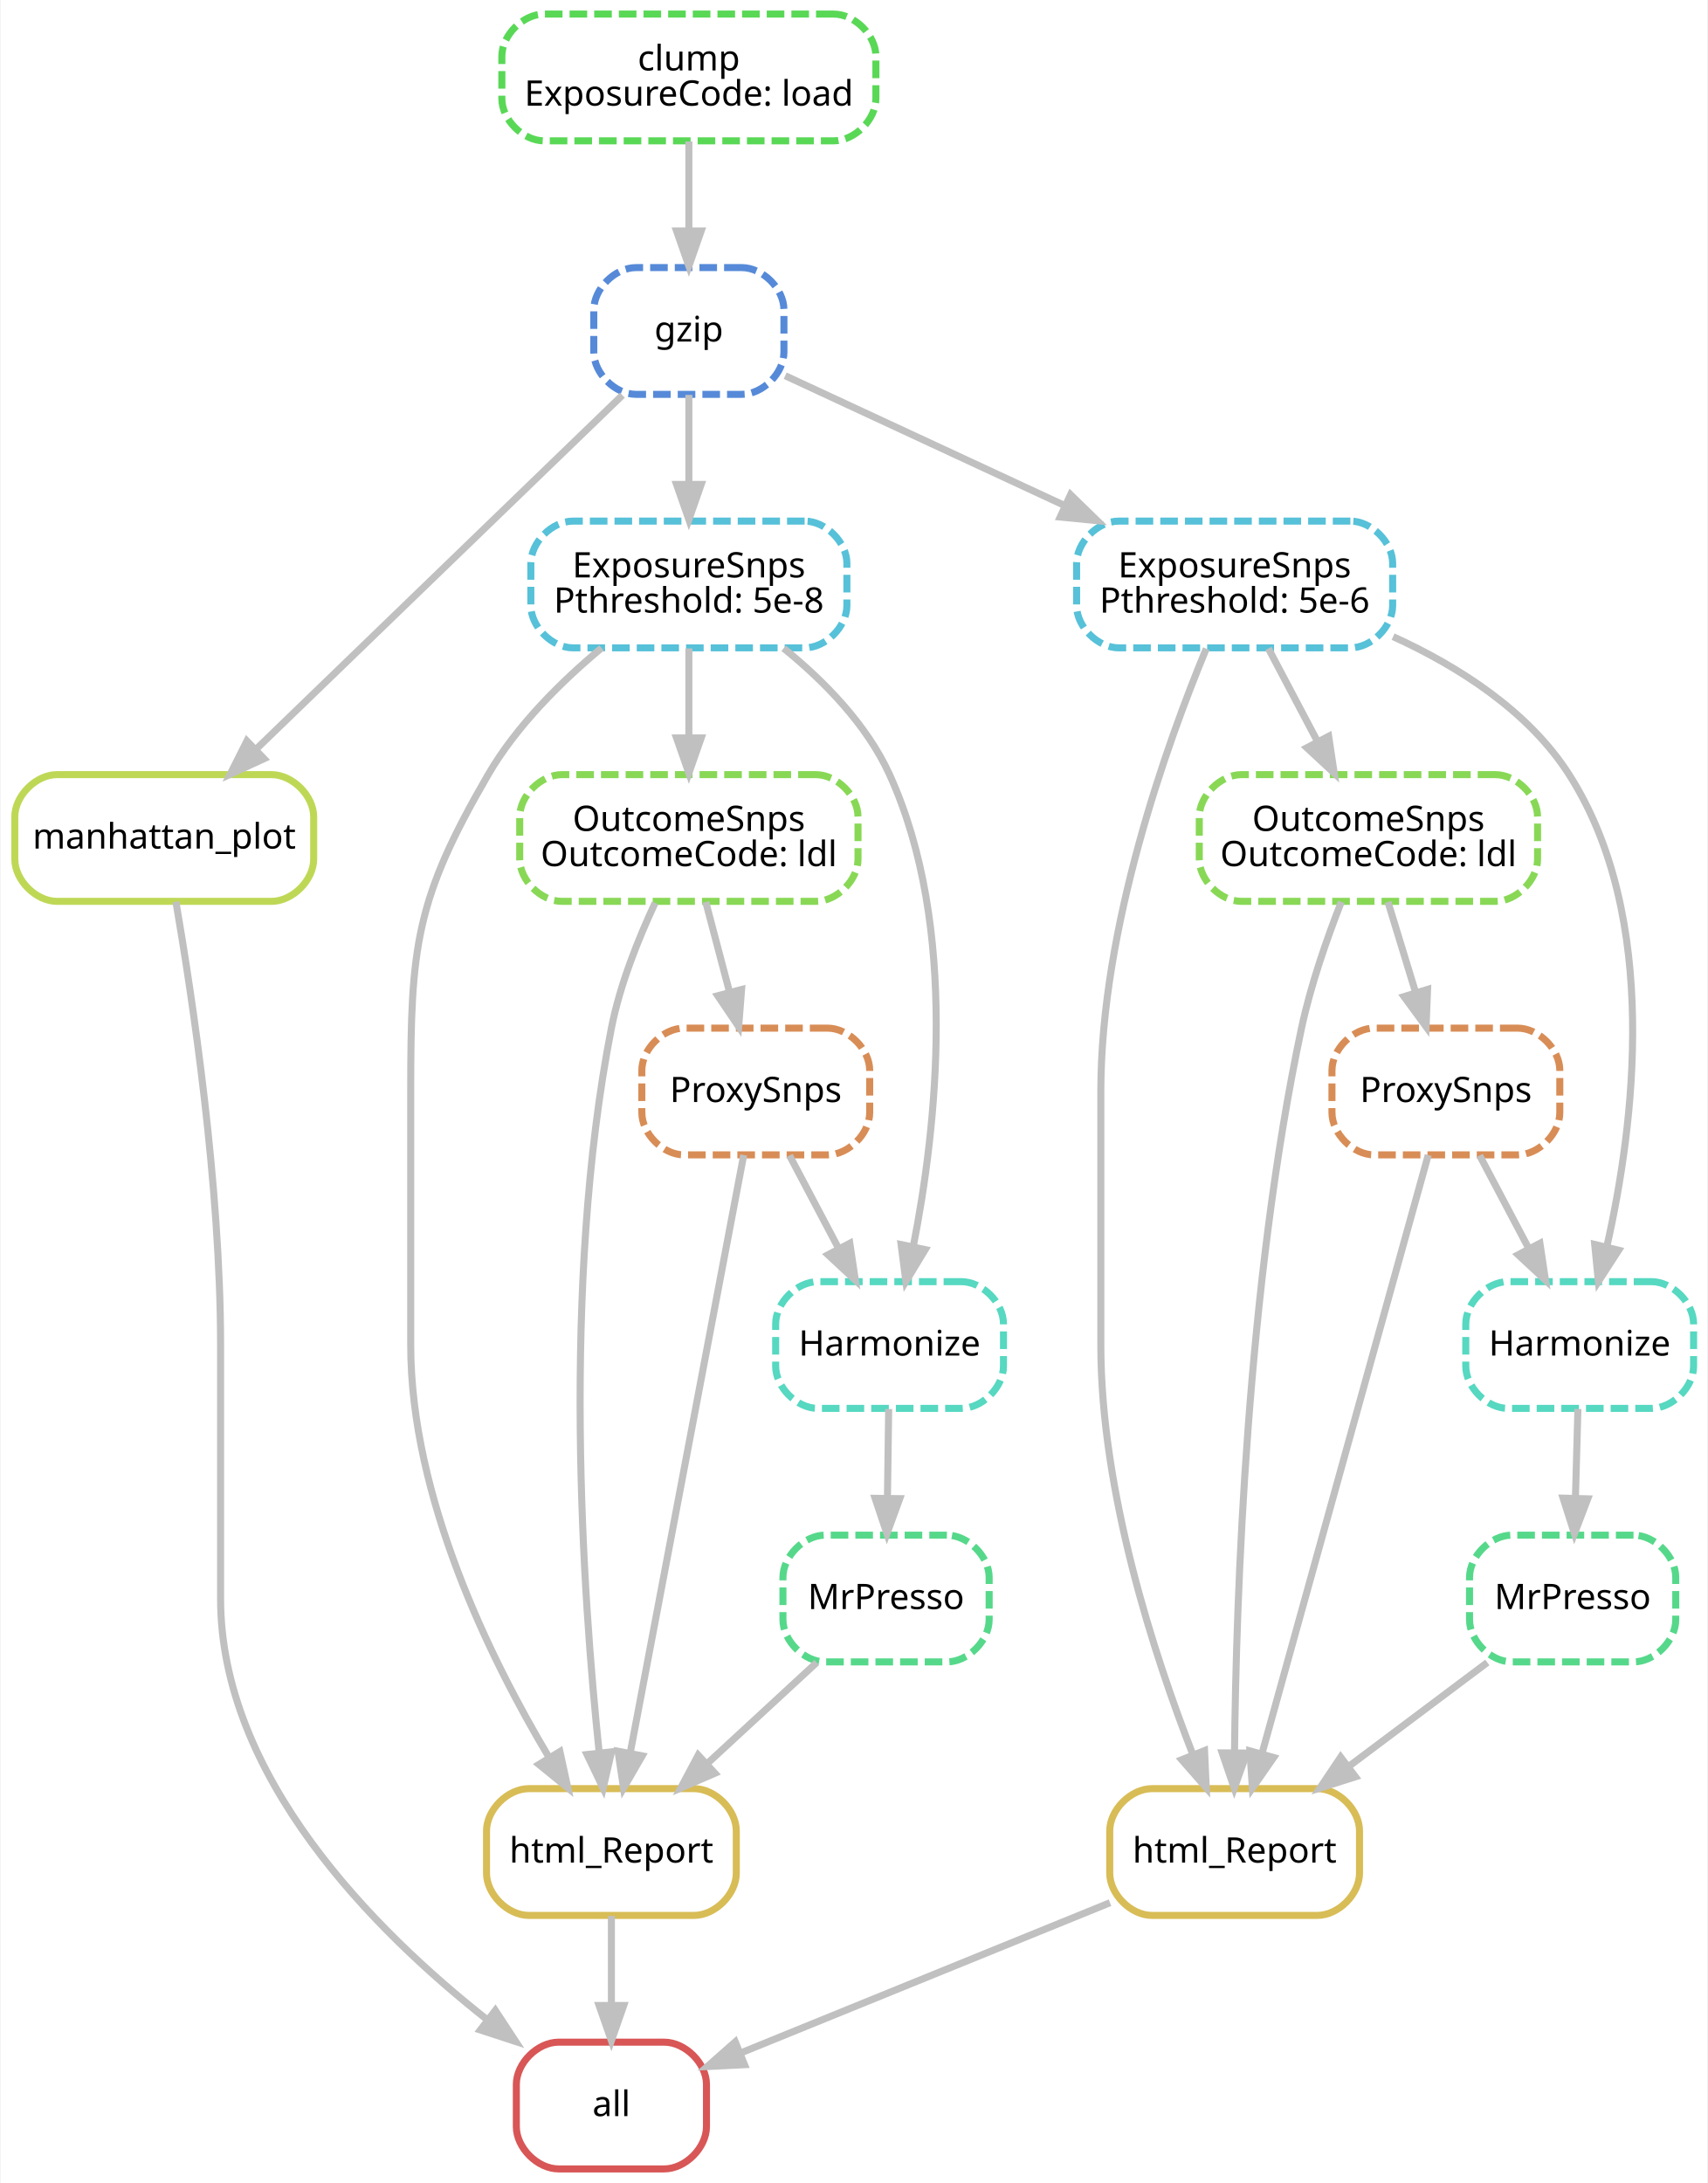
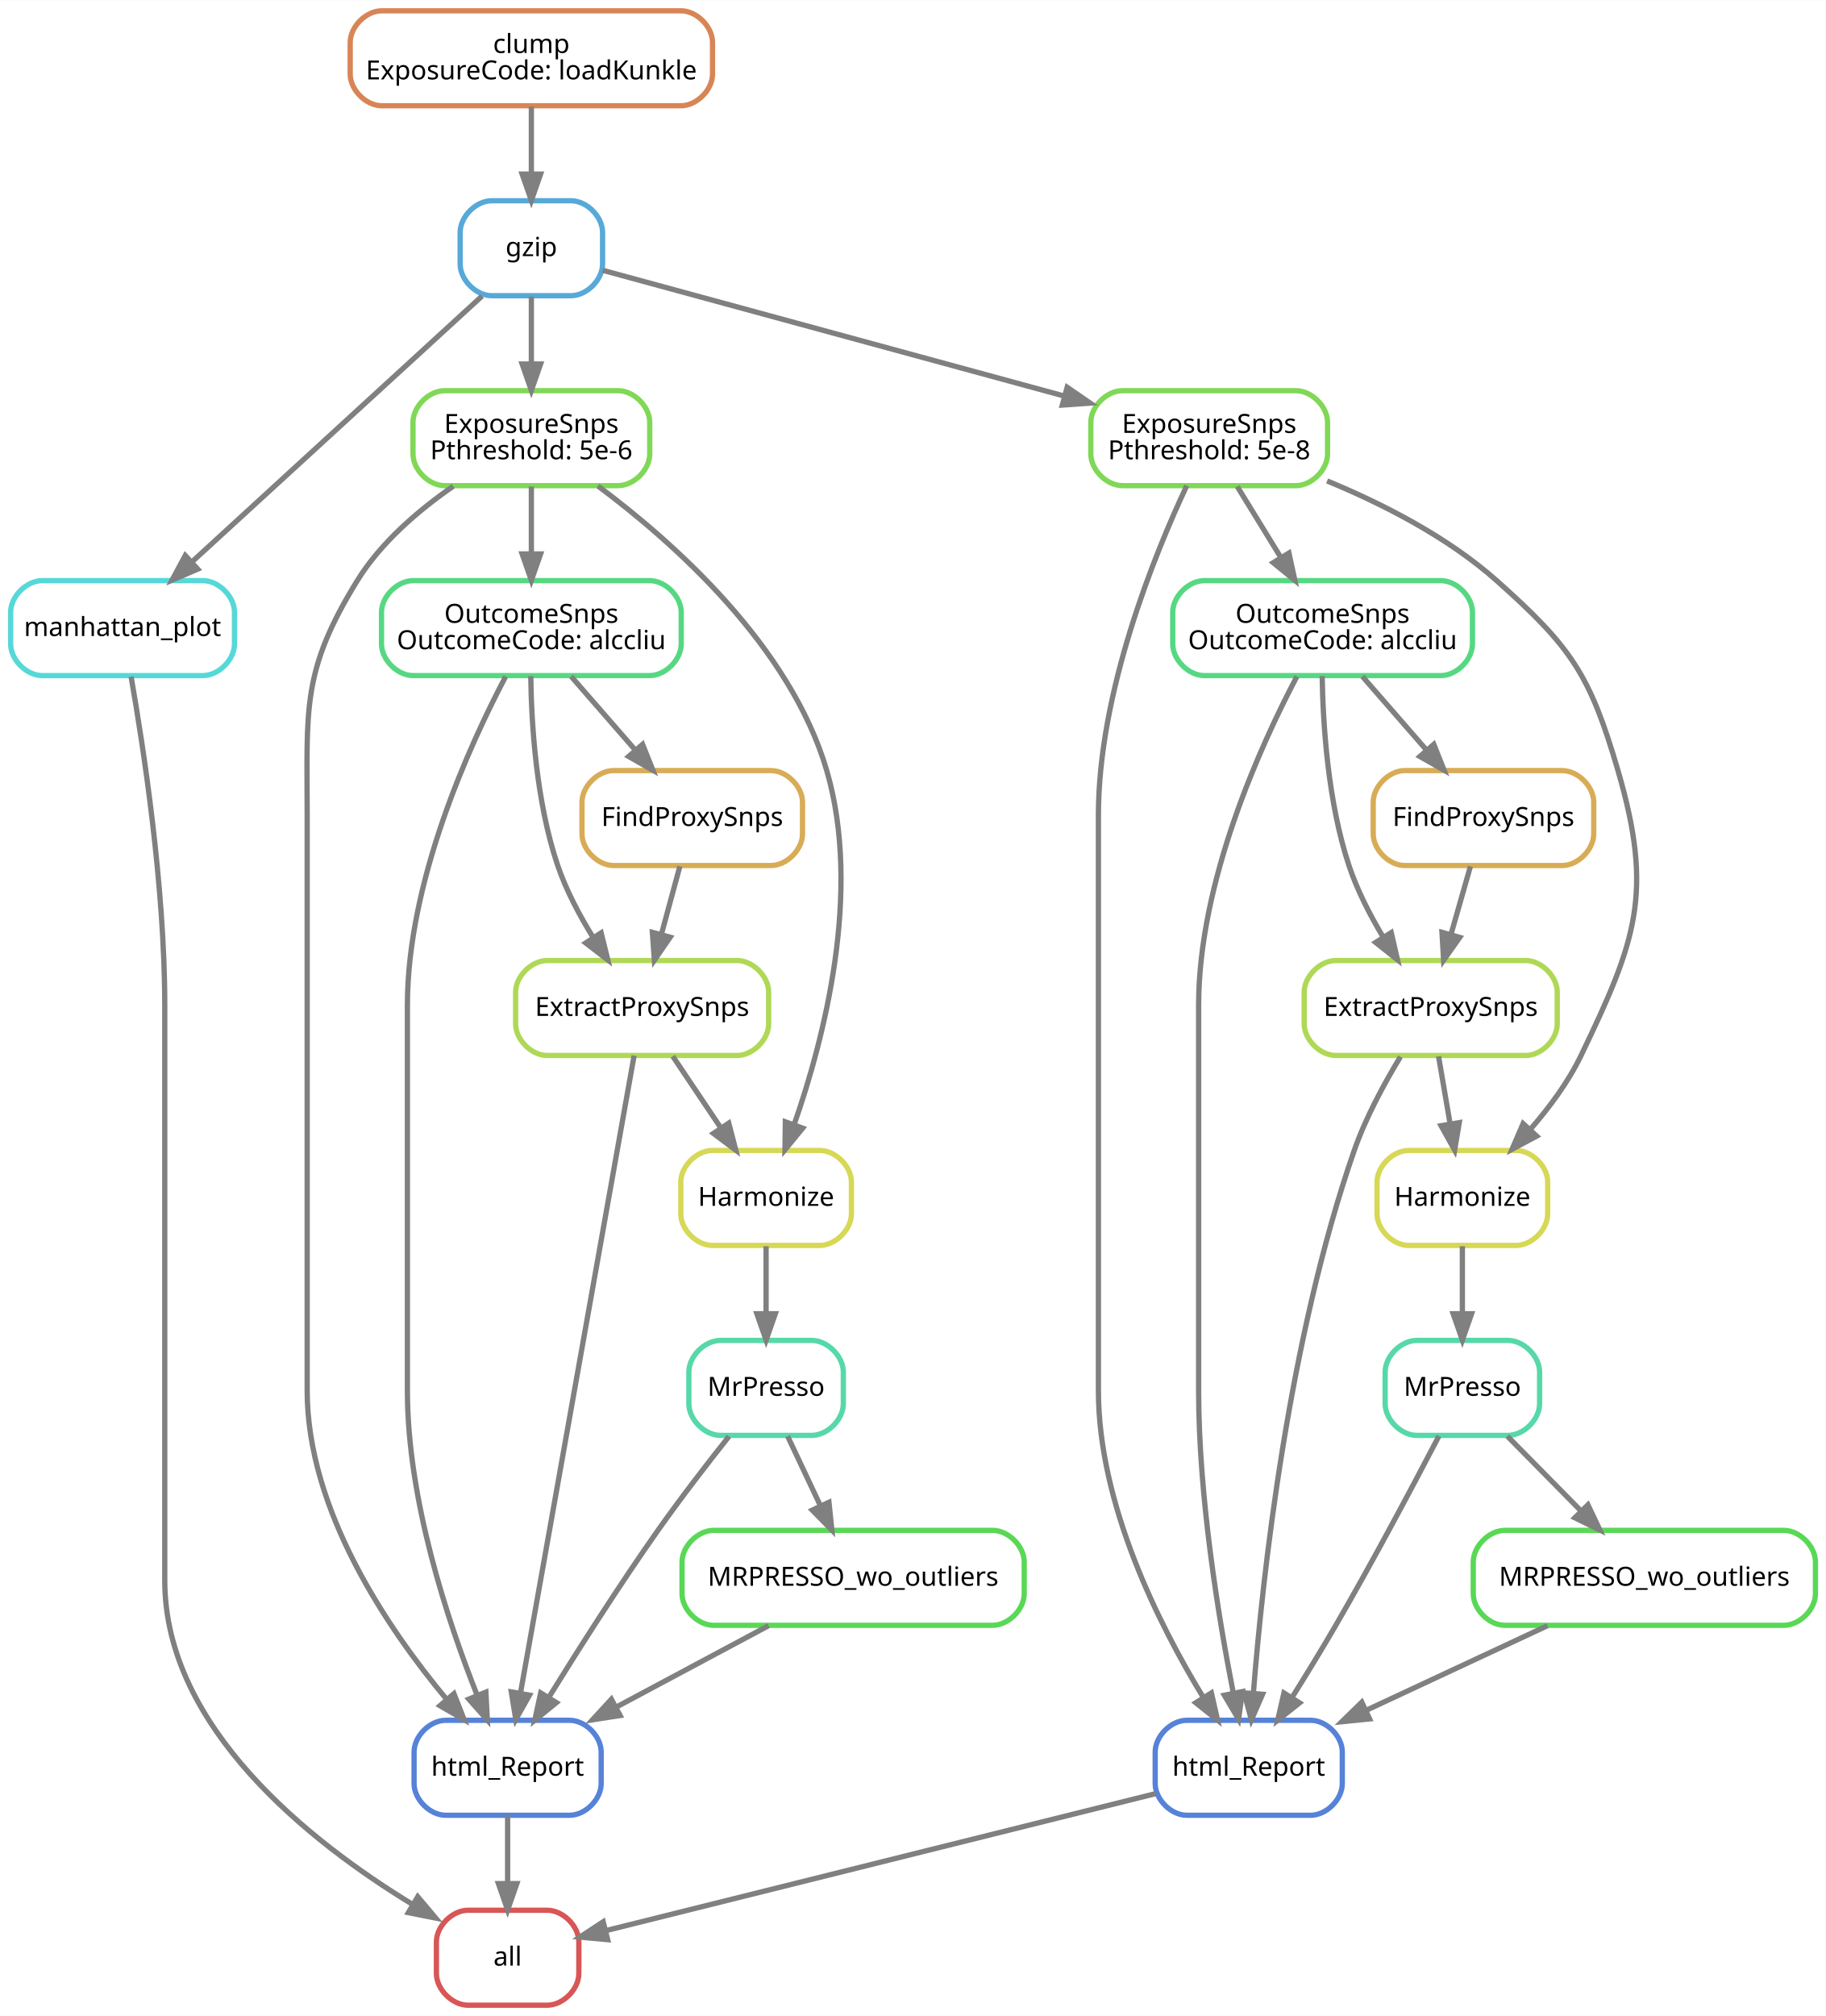
- <svg xmlns="http://www.w3.org/2000/svg" width="485pt" height="620pt" viewBox="0.00 0.00 484.65 620.00">
-   <g id="graph0" class="graph" transform="scale(1 1) rotate(0) translate(4 616)">
-     <polygon fill="#ffffff" stroke="transparent" points="-4,4 -4,-616 480.645,-616 480.645,4 -4,4" />
+ <svg xmlns="http://www.w3.org/2000/svg" width="692pt" height="764pt" viewBox="0.00 0.00 692.16 764.00">
+   <g id="graph0" class="graph" transform="scale(1 1) rotate(0) translate(4 760)">
+     <polygon fill="white" stroke="none" points="-4,4 -4,-760 688.157,-760 688.157,4 -4,4" />
    <g id="node1" class="node">
-       <path fill="none" stroke="#d85656" stroke-width="2" d="M184.47,-36C184.47,-36 154.47,-36 154.47,-36 148.47,-36 142.47,-30 142.47,-24 142.47,-24 142.47,-12 142.47,-12 142.47,-6 148.47,0 154.47,0 154.47,0 184.47,0 184.47,0 190.47,0 196.47,-6 196.47,-12 196.47,-12 196.47,-24 196.47,-24 196.47,-30 190.47,-36 184.47,-36" />
-       <text text-anchor="middle" x="169.47" y="-15" font-family="sans" font-size="10.00" fill="#000000">all</text>
+       <path fill="none" stroke="#d85656" stroke-width="2" d="M203.47,-36C203.47,-36 173.47,-36 173.47,-36 167.47,-36 161.47,-30 161.47,-24 161.47,-24 161.47,-12 161.47,-12 161.47,-6 167.47,-0 173.47,-0 173.47,-0 203.47,-0 203.47,-0 209.47,-0 215.47,-6 215.47,-12 215.47,-12 215.47,-24 215.47,-24 215.47,-30 209.47,-36 203.47,-36" />
+       <text text-anchor="middle" x="188.47" y="-15" font-family="sans" font-size="10.00">all</text>
    </g>
    <g id="node2" class="node">
-       <path fill="none" stroke="#d8bc56" stroke-width="2" d="M192.94,-108C192.94,-108 146.001,-108 146.001,-108 140.001,-108 134.001,-102 134.001,-96 134.001,-96 134.001,-84 134.001,-84 134.001,-78 140.001,-72 146.001,-72 146.001,-72 192.94,-72 192.94,-72 198.94,-72 204.94,-78 204.94,-84 204.94,-84 204.94,-96 204.94,-96 204.94,-102 198.94,-108 192.94,-108" />
-       <text text-anchor="middle" x="169.47" y="-87" font-family="sans" font-size="10.00" fill="#000000">html_Report</text>
+       <path fill="none" stroke="#5682d8" stroke-width="2" d="M211.94,-108C211.94,-108 165.001,-108 165.001,-108 159.001,-108 153.001,-102 153.001,-96 153.001,-96 153.001,-84 153.001,-84 153.001,-78 159.001,-72 165.001,-72 165.001,-72 211.94,-72 211.94,-72 217.94,-72 223.94,-78 223.94,-84 223.94,-84 223.94,-96 223.94,-96 223.94,-102 217.94,-108 211.94,-108" />
+       <text text-anchor="middle" x="188.47" y="-87" font-family="sans" font-size="10.00">html_Report</text>
    </g>
    <g id="edge1" class="edge">
-       <path fill="none" stroke="#c0c0c0" stroke-width="2" d="M169.47,-71.831C169.47,-64.131 169.47,-54.974 169.47,-46.417" />
-       <polygon fill="#c0c0c0" stroke="#c0c0c0" stroke-width="2" points="172.97,-46.413 169.47,-36.413 165.97,-46.413 172.97,-46.413" />
+       <path fill="none" stroke="grey" stroke-width="2" d="M188.47,-71.697C188.47,-63.983 188.47,-54.712 188.47,-46.112" />
+       <polygon fill="grey" stroke="grey" stroke-width="2" points="191.97,-46.104 188.47,-36.104 184.97,-46.104 191.97,-46.104" />
    </g>
    <g id="node3" class="node">
-       <path fill="none" stroke="#d8bc56" stroke-width="2" d="M369.94,-108C369.94,-108 323.001,-108 323.001,-108 317.001,-108 311.001,-102 311.001,-96 311.001,-96 311.001,-84 311.001,-84 311.001,-78 317.001,-72 323.001,-72 323.001,-72 369.94,-72 369.94,-72 375.94,-72 381.94,-78 381.94,-84 381.94,-84 381.94,-96 381.94,-96 381.94,-102 375.94,-108 369.94,-108" />
-       <text text-anchor="middle" x="346.47" y="-87" font-family="sans" font-size="10.00" fill="#000000">html_Report</text>
+       <path fill="none" stroke="#5682d8" stroke-width="2" d="M492.94,-108C492.94,-108 446.001,-108 446.001,-108 440.001,-108 434.001,-102 434.001,-96 434.001,-96 434.001,-84 434.001,-84 434.001,-78 440.001,-72 446.001,-72 446.001,-72 492.94,-72 492.94,-72 498.94,-72 504.94,-78 504.94,-84 504.94,-84 504.94,-96 504.94,-96 504.94,-102 498.94,-108 492.94,-108" />
+       <text text-anchor="middle" x="469.47" y="-87" font-family="sans" font-size="10.00">html_Report</text>
    </g>
    <g id="edge2" class="edge">
-       <path fill="none" stroke="#c0c0c0" stroke-width="2" d="M311.077,-75.603C280.672,-63.235 236.996,-45.468 206.208,-32.944" />
-       <polygon fill="#c0c0c0" stroke="#c0c0c0" stroke-width="2" points="207.28,-29.602 196.698,-29.076 204.642,-36.086 207.28,-29.602" />
+       <path fill="none" stroke="grey" stroke-width="2" d="M434.166,-80.205C380.851,-66.924 280.251,-41.864 225.779,-28.294" />
+       <polygon fill="grey" stroke="grey" stroke-width="2" points="226.396,-24.841 215.847,-25.82 224.704,-31.633 226.396,-24.841" />
    </g>
    <g id="node4" class="node">
-       <path fill="none" stroke="#bed856" stroke-width="2" d="M72.911,-396C72.911,-396 12.03,-396 12.03,-396 6.03,-396 .03,-390 .03,-384 .03,-384 .03,-372 .03,-372 .03,-366 6.03,-360 12.03,-360 12.03,-360 72.911,-360 72.911,-360 78.911,-360 84.911,-366 84.911,-372 84.911,-372 84.911,-384 84.911,-384 84.911,-390 78.911,-396 72.911,-396" />
-       <text text-anchor="middle" x="42.47" y="-375" font-family="sans" font-size="10.00" fill="#000000">manhattan_plot</text>
+       <path fill="none" stroke="#56d8d8" stroke-width="2" d="M72.911,-540C72.911,-540 12.03,-540 12.03,-540 6.03,-540 0.03,-534 0.03,-528 0.03,-528 0.03,-516 0.03,-516 0.03,-510 6.03,-504 12.03,-504 12.03,-504 72.911,-504 72.911,-504 78.911,-504 84.911,-510 84.911,-516 84.911,-516 84.911,-528 84.911,-528 84.911,-534 78.911,-540 72.911,-540" />
+       <text text-anchor="middle" x="42.47" y="-519" font-family="sans" font-size="10.00">manhattan_plot</text>
    </g>
    <g id="edge3" class="edge">
-       <path fill="none" stroke="#c0c0c0" stroke-width="2" d="M45.785,-359.886C50.472,-332.661 58.47,-279.529 58.47,-234 58.47,-234 58.47,-234 58.47,-162 58.47,-111.513 101.8,-67.901 134.316,-42.282" />
-       <polygon fill="#c0c0c0" stroke="#c0c0c0" stroke-width="2" points="136.5,-45.018 142.317,-36.163 132.247,-39.458 136.5,-45.018" />
+       <path fill="none" stroke="grey" stroke-width="2" d="M45.708,-503.582C50.383,-476.875 58.47,-424.152 58.47,-379 58.47,-379 58.47,-379 58.47,-161 58.47,-105.148 113.861,-61.707 152.329,-38.272" />
+       <polygon fill="grey" stroke="grey" stroke-width="2" points="154.385,-41.123 161.218,-33.026 150.827,-35.095 154.385,-41.123" />
    </g>
    <g id="node5" class="node">
-       <path fill="none" stroke="#56d88a" stroke-width="2" stroke-dasharray="5,2" d="M264.754,-180C264.754,-180 230.187,-180 230.187,-180 224.187,-180 218.187,-174 218.187,-168 218.187,-168 218.187,-156 218.187,-156 218.187,-150 224.187,-144 230.187,-144 230.187,-144 264.754,-144 264.754,-144 270.754,-144 276.754,-150 276.754,-156 276.754,-156 276.754,-168 276.754,-168 276.754,-174 270.754,-180 264.754,-180" />
-       <text text-anchor="middle" x="247.47" y="-159" font-family="sans" font-size="10.00" fill="#000000">MrPresso</text>
+       <path fill="none" stroke="#56d8a9" stroke-width="2" d="M303.754,-252C303.754,-252 269.187,-252 269.187,-252 263.187,-252 257.187,-246 257.187,-240 257.187,-240 257.187,-228 257.187,-228 257.187,-222 263.187,-216 269.187,-216 269.187,-216 303.754,-216 303.754,-216 309.754,-216 315.754,-222 315.754,-228 315.754,-228 315.754,-240 315.754,-240 315.754,-246 309.754,-252 303.754,-252" />
+       <text text-anchor="middle" x="286.47" y="-231" font-family="sans" font-size="10.00">MrPresso</text>
    </g>
    <g id="edge4" class="edge">
-       <path fill="none" stroke="#c0c0c0" stroke-width="2" d="M227.787,-143.831C218.365,-135.134 206.93,-124.578 196.691,-115.126" />
-       <polygon fill="#c0c0c0" stroke="#c0c0c0" stroke-width="2" points="198.869,-112.374 189.147,-108.163 194.121,-117.517 198.869,-112.374" />
+       <path fill="none" stroke="grey" stroke-width="2" d="M272.405,-215.628C264.3,-205.421 254.05,-192.171 245.47,-180 230.796,-159.184 215.277,-134.776 204.144,-116.791" />
+       <polygon fill="grey" stroke="grey" stroke-width="2" points="206.971,-114.707 198.75,-108.025 201.01,-118.376 206.971,-114.707" />
+     </g>
+     <g id="node8" class="node">
+       <path fill="none" stroke="#59d856" stroke-width="2" d="M372.345,-180C372.345,-180 266.596,-180 266.596,-180 260.596,-180 254.596,-174 254.596,-168 254.596,-168 254.596,-156 254.596,-156 254.596,-150 260.596,-144 266.596,-144 266.596,-144 372.345,-144 372.345,-144 378.345,-144 384.345,-150 384.345,-156 384.345,-156 384.345,-168 384.345,-168 384.345,-174 378.345,-180 372.345,-180" />
+       <text text-anchor="middle" x="319.47" y="-159" font-family="sans" font-size="10.00">MRPRESSO_wo_outliers</text>
+     </g>
+     <g id="edge18" class="edge">
+       <path fill="none" stroke="grey" stroke-width="2" d="M294.628,-215.697C298.384,-207.728 302.923,-198.1 307.089,-189.264" />
+       <polygon fill="grey" stroke="grey" stroke-width="2" points="310.308,-190.642 311.407,-180.104 303.977,-187.657 310.308,-190.642" />
    </g>
    <g id="node6" class="node">
-       <path fill="none" stroke="#88d856" stroke-width="2" stroke-dasharray="5,2" d="M227.509,-396C227.509,-396 155.431,-396 155.431,-396 149.431,-396 143.431,-390 143.431,-384 143.431,-384 143.431,-372 143.431,-372 143.431,-366 149.431,-360 155.431,-360 155.431,-360 227.509,-360 227.509,-360 233.509,-360 239.509,-366 239.509,-372 239.509,-372 239.509,-384 239.509,-384 239.509,-390 233.509,-396 227.509,-396" />
-       <text text-anchor="middle" x="191.47" y="-380" font-family="sans" font-size="10.00" fill="#000000">OutcomeSnps</text>
-       <text text-anchor="middle" x="191.47" y="-370" font-family="sans" font-size="10.00" fill="#000000">OutcomeCode: ldl</text>
+       <path fill="none" stroke="#80d856" stroke-width="2" d="M230.35,-612C230.35,-612 164.591,-612 164.591,-612 158.591,-612 152.591,-606 152.591,-600 152.591,-600 152.591,-588 152.591,-588 152.591,-582 158.591,-576 164.591,-576 164.591,-576 230.35,-576 230.35,-576 236.35,-576 242.35,-582 242.35,-588 242.35,-588 242.35,-600 242.35,-600 242.35,-606 236.35,-612 230.35,-612" />
+       <text text-anchor="middle" x="197.47" y="-596" font-family="sans" font-size="10.00">ExposureSnps</text>
+       <text text-anchor="middle" x="197.47" y="-586" font-family="sans" font-size="10.00">Pthreshold: 5e-6</text>
    </g>
    <g id="edge5" class="edge">
-       <path fill="none" stroke="#c0c0c0" stroke-width="2" d="M181.879,-359.56C177.12,-349.373 171.883,-336.319 169.47,-324 155.149,-250.891 161.345,-162.451 166.013,-118.158" />
-       <polygon fill="#c0c0c0" stroke="#c0c0c0" stroke-width="2" points="169.501,-118.46 167.124,-108.135 162.543,-117.689 169.501,-118.46" />
+       <path fill="none" stroke="grey" stroke-width="2" d="M167.867,-575.805C154.803,-566.755 140.413,-554.513 131.47,-540 110.251,-505.566 112.47,-491.447 112.47,-451 112.47,-451 112.47,-451 112.47,-233 112.47,-187.641 142.987,-142.749 165.345,-115.946" />
+       <polygon fill="grey" stroke="grey" stroke-width="2" points="168.115,-118.093 171.979,-108.228 162.807,-113.53 168.115,-118.093" />
    </g>
    <g id="node7" class="node">
-       <path fill="none" stroke="#d88d56" stroke-width="2" stroke-dasharray="5,2" d="M230.826,-324C230.826,-324 190.115,-324 190.115,-324 184.115,-324 178.115,-318 178.115,-312 178.115,-312 178.115,-300 178.115,-300 178.115,-294 184.115,-288 190.115,-288 190.115,-288 230.826,-288 230.826,-288 236.826,-288 242.826,-294 242.826,-300 242.826,-300 242.826,-312 242.826,-312 242.826,-318 236.826,-324 230.826,-324" />
-       <text text-anchor="middle" x="210.47" y="-303" font-family="sans" font-size="10.00" fill="#000000">ProxySnps</text>
+       <path fill="none" stroke="#56d882" stroke-width="2" d="M242.293,-540C242.293,-540 152.648,-540 152.648,-540 146.648,-540 140.648,-534 140.648,-528 140.648,-528 140.648,-516 140.648,-516 140.648,-510 146.648,-504 152.648,-504 152.648,-504 242.293,-504 242.293,-504 248.293,-504 254.293,-510 254.293,-516 254.293,-516 254.293,-528 254.293,-528 254.293,-534 248.293,-540 242.293,-540" />
+       <text text-anchor="middle" x="197.47" y="-524" font-family="sans" font-size="10.00">OutcomeSnps</text>
+       <text text-anchor="middle" x="197.47" y="-514" font-family="sans" font-size="10.00">OutcomeCode: alccliu</text>
+     </g>
+     <g id="edge17" class="edge">
+       <path fill="none" stroke="grey" stroke-width="2" d="M197.47,-575.697C197.47,-567.983 197.47,-558.712 197.47,-550.112" />
+       <polygon fill="grey" stroke="grey" stroke-width="2" points="200.97,-550.104 197.47,-540.104 193.97,-550.104 200.97,-550.104" />
+     </g>
+     <g id="node16" class="node">
+       <path fill="none" stroke="#d6d856" stroke-width="2" d="M306.821,-324C306.821,-324 266.12,-324 266.12,-324 260.12,-324 254.12,-318 254.12,-312 254.12,-312 254.12,-300 254.12,-300 254.12,-294 260.12,-288 266.12,-288 266.12,-288 306.821,-288 306.821,-288 312.821,-288 318.821,-294 318.821,-300 318.821,-300 318.821,-312 318.821,-312 318.821,-318 312.821,-324 306.821,-324" />
+       <text text-anchor="middle" x="286.47" y="-303" font-family="sans" font-size="10.00">Harmonize</text>
+     </g>
+     <g id="edge28" class="edge">
+       <path fill="none" stroke="grey" stroke-width="2" d="M222.699,-575.88C251.273,-554.603 295.66,-515.267 309.47,-468 322.903,-422.024 308.434,-366.283 297.142,-333.908" />
+       <polygon fill="grey" stroke="grey" stroke-width="2" points="300.339,-332.457 293.628,-324.259 293.762,-334.853 300.339,-332.457" />
+     </g>
+     <g id="edge6" class="edge">
+       <path fill="none" stroke="grey" stroke-width="2" d="M187.732,-503.68C173.965,-477.525 150.47,-426.002 150.47,-379 150.47,-379 150.47,-379 150.47,-233 150.47,-191.633 165.705,-145.722 176.882,-117.605" />
+       <polygon fill="grey" stroke="grey" stroke-width="2" points="180.227,-118.673 180.78,-108.093 173.749,-116.019 180.227,-118.673" />
+     </g>
+     <g id="node9" class="node">
+       <path fill="none" stroke="#afd856" stroke-width="2" d="M275.444,-396C275.444,-396 203.496,-396 203.496,-396 197.496,-396 191.496,-390 191.496,-384 191.496,-384 191.496,-372 191.496,-372 191.496,-366 197.496,-360 203.496,-360 203.496,-360 275.444,-360 275.444,-360 281.444,-360 287.444,-366 287.444,-372 287.444,-372 287.444,-384 287.444,-384 287.444,-390 281.444,-396 275.444,-396" />
+       <text text-anchor="middle" x="239.47" y="-375" font-family="sans" font-size="10.00">ExtractProxySnps</text>
+     </g>
+     <g id="edge20" class="edge">
+       <path fill="none" stroke="grey" stroke-width="2" d="M197.242,-503.798C197.492,-485.517 199.317,-455.997 207.47,-432 210.67,-422.583 215.737,-413.049 220.904,-404.714" />
+       <polygon fill="grey" stroke="grey" stroke-width="2" points="223.926,-406.487 226.466,-396.201 218.066,-402.658 223.926,-406.487" />
+     </g>
+     <g id="node17" class="node">
+       <path fill="none" stroke="#d8ac56" stroke-width="2" d="M288.278,-468C288.278,-468 228.662,-468 228.662,-468 222.662,-468 216.662,-462 216.662,-456 216.662,-456 216.662,-444 216.662,-444 216.662,-438 222.662,-432 228.662,-432 228.662,-432 288.278,-432 288.278,-432 294.278,-432 300.278,-438 300.278,-444 300.278,-444 300.278,-456 300.278,-456 300.278,-462 294.278,-468 288.278,-468" />
+       <text text-anchor="middle" x="258.47" y="-447" font-family="sans" font-size="10.00">FindProxySnps</text>
+     </g>
+     <g id="edge30" class="edge">
+       <path fill="none" stroke="grey" stroke-width="2" d="M212.549,-503.697C219.862,-495.305 228.78,-485.07 236.805,-475.861" />
+       <polygon fill="grey" stroke="grey" stroke-width="2" points="239.634,-477.943 243.565,-468.104 234.357,-473.344 239.634,-477.943" />
+     </g>
+     <g id="edge7" class="edge">
+       <path fill="none" stroke="grey" stroke-width="2" d="M287.424,-143.876C269.979,-134.554 248.205,-122.919 229.527,-112.939" />
+       <polygon fill="grey" stroke="grey" stroke-width="2" points="231.109,-109.816 220.64,-108.19 227.81,-115.99 231.109,-109.816" />
+     </g>
+     <g id="edge8" class="edge">
+       <path fill="none" stroke="grey" stroke-width="2" d="M236.433,-359.966C227.914,-312.192 203.739,-176.623 193.332,-118.266" />
+       <polygon fill="grey" stroke="grey" stroke-width="2" points="196.758,-117.537 191.556,-108.306 189.866,-118.766 196.758,-117.537" />
+     </g>
+     <g id="edge29" class="edge">
+       <path fill="none" stroke="grey" stroke-width="2" d="M251.088,-359.697C256.609,-351.474 263.317,-341.483 269.402,-332.421" />
+       <polygon fill="grey" stroke="grey" stroke-width="2" points="272.317,-334.358 274.986,-324.104 266.506,-330.456 272.317,-334.358" />
+     </g>
+     <g id="node10" class="node">
+       <path fill="none" stroke="#afd856" stroke-width="2" d="M574.444,-396C574.444,-396 502.496,-396 502.496,-396 496.496,-396 490.496,-390 490.496,-384 490.496,-384 490.496,-372 490.496,-372 490.496,-366 496.496,-360 502.496,-360 502.496,-360 574.444,-360 574.444,-360 580.444,-360 586.444,-366 586.444,-372 586.444,-372 586.444,-384 586.444,-384 586.444,-390 580.444,-396 574.444,-396" />
+       <text text-anchor="middle" x="538.47" y="-375" font-family="sans" font-size="10.00">ExtractProxySnps</text>
+     </g>
+     <g id="edge9" class="edge">
+       <path fill="none" stroke="grey" stroke-width="2" d="M526.995,-359.533C520.913,-349.514 513.819,-336.48 509.47,-324 484.504,-252.363 474.738,-162.708 471.237,-118.398" />
+       <polygon fill="grey" stroke="grey" stroke-width="2" points="474.707,-117.862 470.477,-108.148 467.726,-118.38 474.707,-117.862" />
+     </g>
+     <g id="node19" class="node">
+       <path fill="none" stroke="#d6d856" stroke-width="2" d="M570.821,-324C570.821,-324 530.12,-324 530.12,-324 524.12,-324 518.12,-318 518.12,-312 518.12,-312 518.12,-300 518.12,-300 518.12,-294 524.12,-288 530.12,-288 530.12,-288 570.821,-288 570.821,-288 576.821,-288 582.821,-294 582.821,-300 582.821,-300 582.821,-312 582.821,-312 582.821,-318 576.821,-324 570.821,-324" />
+       <text text-anchor="middle" x="550.47" y="-303" font-family="sans" font-size="10.00">Harmonize</text>
+     </g>
+     <g id="edge33" class="edge">
+       <path fill="none" stroke="grey" stroke-width="2" d="M541.437,-359.697C542.759,-351.983 544.348,-342.712 545.822,-334.112" />
+       <polygon fill="grey" stroke="grey" stroke-width="2" points="549.298,-334.552 547.538,-324.104 542.399,-333.369 549.298,-334.552" />
+     </g>
+     <g id="node11" class="node">
+       <path fill="none" stroke="#80d856" stroke-width="2" d="M487.35,-612C487.35,-612 421.591,-612 421.591,-612 415.591,-612 409.591,-606 409.591,-600 409.591,-600 409.591,-588 409.591,-588 409.591,-582 415.591,-576 421.591,-576 421.591,-576 487.35,-576 487.35,-576 493.35,-576 499.35,-582 499.35,-588 499.35,-588 499.35,-600 499.35,-600 499.35,-606 493.35,-612 487.35,-612" />
+       <text text-anchor="middle" x="454.47" y="-596" font-family="sans" font-size="10.00">ExposureSnps</text>
+       <text text-anchor="middle" x="454.47" y="-586" font-family="sans" font-size="10.00">Pthreshold: 5e-8</text>
+     </g>
+     <g id="edge10" class="edge">
+       <path fill="none" stroke="grey" stroke-width="2" d="M445.971,-575.993C433.698,-549.822 412.47,-497.79 412.47,-451 412.47,-451 412.47,-451 412.47,-233 412.47,-189.801 435.47,-144.186 452.25,-116.655" />
+       <polygon fill="grey" stroke="grey" stroke-width="2" points="455.305,-118.372 457.66,-108.042 449.377,-114.648 455.305,-118.372" />
+     </g>
+     <g id="node13" class="node">
+       <path fill="none" stroke="#56d882" stroke-width="2" d="M542.293,-540C542.293,-540 452.648,-540 452.648,-540 446.648,-540 440.648,-534 440.648,-528 440.648,-528 440.648,-516 440.648,-516 440.648,-510 446.648,-504 452.648,-504 452.648,-504 542.293,-504 542.293,-504 548.293,-504 554.293,-510 554.293,-516 554.293,-516 554.293,-528 554.293,-528 554.293,-534 548.293,-540 542.293,-540" />
+       <text text-anchor="middle" x="497.47" y="-524" font-family="sans" font-size="10.00">OutcomeSnps</text>
+       <text text-anchor="middle" x="497.47" y="-514" font-family="sans" font-size="10.00">OutcomeCode: alccliu</text>
+     </g>
+     <g id="edge25" class="edge">
+       <path fill="none" stroke="grey" stroke-width="2" d="M465.099,-575.697C470.098,-567.559 476.161,-557.689 481.682,-548.701" />
+       <polygon fill="grey" stroke="grey" stroke-width="2" points="484.711,-550.457 486.963,-540.104 478.747,-546.793 484.711,-550.457" />
+     </g>
+     <g id="edge32" class="edge">
+       <path fill="none" stroke="grey" stroke-width="2" d="M499.177,-577.794C520.318,-569.061 544.925,-556.51 563.47,-540 591.832,-514.75 598.821,-504.449 609.47,-468 623.044,-421.541 616.436,-403.625 595.47,-360 590.636,-349.942 583.425,-340.236 576.183,-331.94" />
+       <polygon fill="grey" stroke="grey" stroke-width="2" points="578.65,-329.451 569.308,-324.452 573.493,-334.185 578.65,-329.451" />
+     </g>
+     <g id="node12" class="node">
+       <path fill="none" stroke="#59d856" stroke-width="2" d="M672.345,-180C672.345,-180 566.596,-180 566.596,-180 560.596,-180 554.596,-174 554.596,-168 554.596,-168 554.596,-156 554.596,-156 554.596,-150 560.596,-144 566.596,-144 566.596,-144 672.345,-144 672.345,-144 678.345,-144 684.345,-150 684.345,-156 684.345,-156 684.345,-168 684.345,-168 684.345,-174 678.345,-180 672.345,-180" />
+       <text text-anchor="middle" x="619.47" y="-159" font-family="sans" font-size="10.00">MRPRESSO_wo_outliers</text>
+     </g>
+     <g id="edge11" class="edge">
+       <path fill="none" stroke="grey" stroke-width="2" d="M582.776,-143.876C561.982,-134.172 535.817,-121.962 513.872,-111.721" />
+       <polygon fill="grey" stroke="grey" stroke-width="2" points="515.295,-108.522 504.753,-107.465 512.334,-114.866 515.295,-108.522" />
+     </g>
+     <g id="edge12" class="edge">
+       <path fill="none" stroke="grey" stroke-width="2" d="M487.732,-503.68C473.965,-477.525 450.47,-426.002 450.47,-379 450.47,-379 450.47,-379 450.47,-233 450.47,-192.86 458.021,-146.897 463.602,-118.405" />
+       <polygon fill="grey" stroke="grey" stroke-width="2" points="467.076,-118.883 465.625,-108.388 460.215,-117.498 467.076,-118.883" />
+     </g>
+     <g id="edge21" class="edge">
+       <path fill="none" stroke="grey" stroke-width="2" d="M497.309,-503.82C497.614,-485.558 499.484,-456.053 507.47,-432 510.578,-422.639 515.49,-413.121 520.494,-404.782" />
+       <polygon fill="grey" stroke="grey" stroke-width="2" points="523.497,-406.583 525.881,-396.26 517.58,-402.843 523.497,-406.583" />
+     </g>
+     <g id="node18" class="node">
+       <path fill="none" stroke="#d8ac56" stroke-width="2" d="M588.278,-468C588.278,-468 528.662,-468 528.662,-468 522.662,-468 516.662,-462 516.662,-456 516.662,-456 516.662,-444 516.662,-444 516.662,-438 522.662,-432 528.662,-432 528.662,-432 588.278,-432 588.278,-432 594.278,-432 600.278,-438 600.278,-444 600.278,-444 600.278,-456 600.278,-456 600.278,-462 594.278,-468 588.278,-468" />
+       <text text-anchor="middle" x="558.47" y="-447" font-family="sans" font-size="10.00">FindProxySnps</text>
+     </g>
+     <g id="edge31" class="edge">
+       <path fill="none" stroke="grey" stroke-width="2" d="M512.549,-503.697C519.862,-495.305 528.78,-485.07 536.805,-475.861" />
+       <polygon fill="grey" stroke="grey" stroke-width="2" points="539.634,-477.943 543.565,-468.104 534.357,-473.344 539.634,-477.943" />
+     </g>
+     <g id="node14" class="node">
+       <path fill="none" stroke="#56d8a9" stroke-width="2" d="M567.754,-252C567.754,-252 533.187,-252 533.187,-252 527.187,-252 521.187,-246 521.187,-240 521.187,-240 521.187,-228 521.187,-228 521.187,-222 527.187,-216 533.187,-216 533.187,-216 567.754,-216 567.754,-216 573.754,-216 579.754,-222 579.754,-228 579.754,-228 579.754,-240 579.754,-240 579.754,-246 573.754,-252 567.754,-252" />
+       <text text-anchor="middle" x="550.47" y="-231" font-family="sans" font-size="10.00">MrPresso</text>
+     </g>
+     <g id="edge13" class="edge">
+       <path fill="none" stroke="grey" stroke-width="2" d="M541.581,-215.763C532.174,-197.705 516.743,-168.599 502.47,-144 497.222,-134.954 491.242,-125.199 485.827,-116.553" />
+       <polygon fill="grey" stroke="grey" stroke-width="2" points="488.741,-114.611 480.444,-108.021 482.821,-118.346 488.741,-114.611" />
+     </g>
+     <g id="edge24" class="edge">
+       <path fill="none" stroke="grey" stroke-width="2" d="M567.526,-215.697C575.966,-207.135 586.295,-196.656 595.513,-187.304" />
+       <polygon fill="grey" stroke="grey" stroke-width="2" points="598.083,-189.683 602.61,-180.104 593.098,-184.769 598.083,-189.683" />
+     </g>
+     <g id="node15" class="node">
+       <path fill="none" stroke="#56a9d8" stroke-width="2" d="M212.47,-684C212.47,-684 182.47,-684 182.47,-684 176.47,-684 170.47,-678 170.47,-672 170.47,-672 170.47,-660 170.47,-660 170.47,-654 176.47,-648 182.47,-648 182.47,-648 212.47,-648 212.47,-648 218.47,-648 224.47,-654 224.47,-660 224.47,-660 224.47,-672 224.47,-672 224.47,-678 218.47,-684 212.47,-684" />
+       <text text-anchor="middle" x="197.47" y="-663" font-family="sans" font-size="10.00">gzip</text>
+     </g>
+     <g id="edge14" class="edge">
+       <path fill="none" stroke="grey" stroke-width="2" d="M178.774,-647.871C151.309,-622.711 99.944,-575.654 68.713,-547.042" />
+       <polygon fill="grey" stroke="grey" stroke-width="2" points="70.971,-544.364 61.233,-540.189 66.242,-549.525 70.971,-544.364" />
+     </g>
+     <g id="edge16" class="edge">
+       <path fill="none" stroke="grey" stroke-width="2" d="M197.47,-647.697C197.47,-639.983 197.47,-630.712 197.47,-622.112" />
+       <polygon fill="grey" stroke="grey" stroke-width="2" points="200.97,-622.104 197.47,-612.104 193.97,-622.104 200.97,-622.104" />
+     </g>
+     <g id="edge23" class="edge">
+       <path fill="none" stroke="grey" stroke-width="2" d="M224.488,-657.641C265.859,-646.373 345.762,-624.609 399.614,-609.941" />
+       <polygon fill="grey" stroke="grey" stroke-width="2" points="400.623,-613.294 409.351,-607.289 398.783,-606.54 400.623,-613.294" />
    </g>
    <g id="edge15" class="edge">
-       <path fill="none" stroke="#c0c0c0" stroke-width="2" d="M196.265,-359.831C198.319,-352.046 200.766,-342.773 203.046,-334.135" />
-       <polygon fill="#c0c0c0" stroke="#c0c0c0" stroke-width="2" points="206.444,-334.975 205.611,-324.413 199.675,-333.189 206.444,-334.975" />
-     </g>
-     <g id="edge6" class="edge">
-       <path fill="none" stroke="#c0c0c0" stroke-width="2" d="M207.045,-287.955C199.9,-250.314 183.362,-163.187 174.809,-118.125" />
-       <polygon fill="#c0c0c0" stroke="#c0c0c0" stroke-width="2" points="178.218,-117.317 172.914,-108.145 171.341,-118.622 178.218,-117.317" />
-     </g>
-     <g id="node14" class="node">
-       <path fill="none" stroke="#56d8c1" stroke-width="2" stroke-dasharray="5,2" d="M268.821,-252C268.821,-252 228.12,-252 228.12,-252 222.12,-252 216.12,-246 216.12,-240 216.12,-240 216.12,-228 216.12,-228 216.12,-222 222.12,-216 228.12,-216 228.12,-216 268.821,-216 268.821,-216 274.821,-216 280.821,-222 280.821,-228 280.821,-228 280.821,-240 280.821,-240 280.821,-246 274.821,-252 268.821,-252" />
-       <text text-anchor="middle" x="248.47" y="-231" font-family="sans" font-size="10.00" fill="#000000">Harmonize</text>
+       <path fill="none" stroke="grey" stroke-width="2" d="M286.47,-287.697C286.47,-279.983 286.47,-270.712 286.47,-262.112" />
+       <polygon fill="grey" stroke="grey" stroke-width="2" points="289.97,-262.104 286.47,-252.104 282.97,-262.104 289.97,-262.104" />
+     </g>
+     <g id="edge19" class="edge">
+       <path fill="none" stroke="grey" stroke-width="2" d="M253.774,-431.697C251.657,-423.898 249.108,-414.509 246.752,-405.829" />
+       <polygon fill="grey" stroke="grey" stroke-width="2" points="250.11,-404.838 244.113,-396.104 243.355,-406.672 250.11,-404.838" />
    </g>
    <g id="edge22" class="edge">
-       <path fill="none" stroke="#c0c0c0" stroke-width="2" d="M220.059,-287.831C224.302,-279.793 229.382,-270.167 234.066,-261.292" />
-       <polygon fill="#c0c0c0" stroke="#c0c0c0" stroke-width="2" points="237.18,-262.891 238.752,-252.413 230.989,-259.623 237.18,-262.891" />
-     </g>
-     <g id="node8" class="node">
-       <path fill="none" stroke="#56c1d8" stroke-width="2" stroke-dasharray="5,2" d="M224.35,-468C224.35,-468 158.59,-468 158.59,-468 152.59,-468 146.59,-462 146.59,-456 146.59,-456 146.59,-444 146.59,-444 146.59,-438 152.59,-432 158.59,-432 158.59,-432 224.35,-432 224.35,-432 230.35,-432 236.35,-438 236.35,-444 236.35,-444 236.35,-456 236.35,-456 236.35,-462 230.35,-468 224.35,-468" />
-       <text text-anchor="middle" x="191.47" y="-452" font-family="sans" font-size="10.00" fill="#000000">ExposureSnps</text>
-       <text text-anchor="middle" x="191.47" y="-442" font-family="sans" font-size="10.00" fill="#000000">Pthreshold: 5e-8</text>
-     </g>
-     <g id="edge7" class="edge">
-       <path fill="none" stroke="#c0c0c0" stroke-width="2" d="M166.679,-431.969C155.289,-422.47 142.547,-409.91 134.47,-396 113.793,-360.39 112.47,-347.178 112.47,-306 112.47,-306 112.47,-306 112.47,-234 112.47,-190.76 134.965,-145.019 151.691,-116.983" />
-       <polygon fill="#c0c0c0" stroke="#c0c0c0" stroke-width="2" points="154.846,-118.535 157.102,-108.183 148.883,-114.869 154.846,-118.535" />
-     </g>
-     <g id="edge14" class="edge">
-       <path fill="none" stroke="#c0c0c0" stroke-width="2" d="M191.47,-431.831C191.47,-424.131 191.47,-414.974 191.47,-406.417" />
-       <polygon fill="#c0c0c0" stroke="#c0c0c0" stroke-width="2" points="194.97,-406.413 191.47,-396.413 187.97,-406.413 194.97,-406.413" />
-     </g>
-     <g id="edge23" class="edge">
-       <path fill="none" stroke="#c0c0c0" stroke-width="2" d="M218.388,-431.886C229.816,-422.615 241.978,-410.269 248.47,-396 268.231,-352.573 261.802,-295.564 255.216,-262.043" />
-       <polygon fill="#c0c0c0" stroke="#c0c0c0" stroke-width="2" points="258.594,-261.094 253.106,-252.031 251.744,-262.538 258.594,-261.094" />
-     </g>
-     <g id="node9" class="node">
-       <path fill="none" stroke="#88d856" stroke-width="2" stroke-dasharray="5,2" d="M420.509,-396C420.509,-396 348.431,-396 348.431,-396 342.431,-396 336.431,-390 336.431,-384 336.431,-384 336.431,-372 336.431,-372 336.431,-366 342.431,-360 348.431,-360 348.431,-360 420.509,-360 420.509,-360 426.509,-360 432.509,-366 432.509,-372 432.509,-372 432.509,-384 432.509,-384 432.509,-390 426.509,-396 420.509,-396" />
-       <text text-anchor="middle" x="384.47" y="-380" font-family="sans" font-size="10.00" fill="#000000">OutcomeSnps</text>
-       <text text-anchor="middle" x="384.47" y="-370" font-family="sans" font-size="10.00" fill="#000000">OutcomeCode: ldl</text>
-     </g>
-     <g id="edge8" class="edge">
-       <path fill="none" stroke="#c0c0c0" stroke-width="2" d="M376.764,-359.843C372.72,-349.521 368.077,-336.248 365.47,-324 349.913,-250.894 346.895,-162.452 346.434,-118.158" />
-       <polygon fill="#c0c0c0" stroke="#c0c0c0" stroke-width="2" points="349.934,-118.112 346.367,-108.136 342.934,-118.159 349.934,-118.112" />
-     </g>
-     <g id="node12" class="node">
-       <path fill="none" stroke="#d88d56" stroke-width="2" stroke-dasharray="5,2" d="M426.826,-324C426.826,-324 386.115,-324 386.115,-324 380.115,-324 374.115,-318 374.115,-312 374.115,-312 374.115,-300 374.115,-300 374.115,-294 380.115,-288 386.115,-288 386.115,-288 426.826,-288 426.826,-288 432.826,-288 438.826,-294 438.826,-300 438.826,-300 438.826,-312 438.826,-312 438.826,-318 432.826,-324 426.826,-324" />
-       <text text-anchor="middle" x="406.47" y="-303" font-family="sans" font-size="10.00" fill="#000000">ProxySnps</text>
-     </g>
-     <g id="edge20" class="edge">
-       <path fill="none" stroke="#c0c0c0" stroke-width="2" d="M390.022,-359.831C392.401,-352.046 395.234,-342.773 397.873,-334.135" />
-       <polygon fill="#c0c0c0" stroke="#c0c0c0" stroke-width="2" points="401.269,-335 400.844,-324.413 394.575,-332.954 401.269,-335" />
-     </g>
-     <g id="node10" class="node">
-       <path fill="none" stroke="#56d88a" stroke-width="2" stroke-dasharray="5,2" d="M459.754,-180C459.754,-180 425.187,-180 425.187,-180 419.187,-180 413.187,-174 413.187,-168 413.187,-168 413.187,-156 413.187,-156 413.187,-150 419.187,-144 425.187,-144 425.187,-144 459.754,-144 459.754,-144 465.754,-144 471.754,-150 471.754,-156 471.754,-156 471.754,-168 471.754,-168 471.754,-174 465.754,-180 459.754,-180" />
-       <text text-anchor="middle" x="442.47" y="-159" font-family="sans" font-size="10.00" fill="#000000">MrPresso</text>
-     </g>
-     <g id="edge9" class="edge">
-       <path fill="none" stroke="#c0c0c0" stroke-width="2" d="M418.245,-143.831C406.308,-134.878 391.745,-123.956 378.864,-114.296" />
-       <polygon fill="#c0c0c0" stroke="#c0c0c0" stroke-width="2" points="380.787,-111.363 370.687,-108.163 376.587,-116.963 380.787,-111.363" />
-     </g>
-     <g id="node11" class="node">
-       <path fill="none" stroke="#56c1d8" stroke-width="2" stroke-dasharray="5,2" d="M379.35,-468C379.35,-468 313.591,-468 313.591,-468 307.591,-468 301.591,-462 301.591,-456 301.591,-456 301.591,-444 301.591,-444 301.591,-438 307.591,-432 313.591,-432 313.591,-432 379.35,-432 379.35,-432 385.35,-432 391.35,-438 391.35,-444 391.35,-444 391.35,-456 391.35,-456 391.35,-462 385.35,-468 379.35,-468" />
-       <text text-anchor="middle" x="346.47" y="-452" font-family="sans" font-size="10.00" fill="#000000">ExposureSnps</text>
-       <text text-anchor="middle" x="346.47" y="-442" font-family="sans" font-size="10.00" fill="#000000">Pthreshold: 5e-6</text>
-     </g>
-     <g id="edge10" class="edge">
-       <path fill="none" stroke="#c0c0c0" stroke-width="2" d="M338.411,-431.767C327.257,-404.825 308.47,-352.541 308.47,-306 308.47,-306 308.47,-306 308.47,-234 308.47,-192.368 323.503,-146.14 334.658,-117.567" />
-       <polygon fill="#c0c0c0" stroke="#c0c0c0" stroke-width="2" points="337.928,-118.817 338.411,-108.233 331.433,-116.206 337.928,-118.817" />
-     </g>
-     <g id="edge17" class="edge">
-       <path fill="none" stroke="#c0c0c0" stroke-width="2" d="M356.059,-431.831C360.302,-423.793 365.382,-414.167 370.066,-405.292" />
-       <polygon fill="#c0c0c0" stroke="#c0c0c0" stroke-width="2" points="373.18,-406.891 374.752,-396.413 366.989,-403.623 373.18,-406.891" />
-     </g>
-     <g id="node15" class="node">
-       <path fill="none" stroke="#56d8c1" stroke-width="2" stroke-dasharray="5,2" d="M464.821,-252C464.821,-252 424.12,-252 424.12,-252 418.12,-252 412.12,-246 412.12,-240 412.12,-240 412.12,-228 412.12,-228 412.12,-222 418.12,-216 424.12,-216 424.12,-216 464.821,-216 464.821,-216 470.821,-216 476.821,-222 476.821,-228 476.821,-228 476.821,-240 476.821,-240 476.821,-246 470.821,-252 464.821,-252" />
-       <text text-anchor="middle" x="444.47" y="-231" font-family="sans" font-size="10.00" fill="#000000">Harmonize</text>
-     </g>
-     <g id="edge24" class="edge">
-       <path fill="none" stroke="#c0c0c0" stroke-width="2" d="M391.478,-435.186C410.066,-426.704 429.928,-414.065 441.47,-396 467.479,-355.291 459.943,-296.296 452.163,-261.87" />
-       <polygon fill="#c0c0c0" stroke="#c0c0c0" stroke-width="2" points="455.534,-260.917 449.778,-252.022 448.73,-262.565 455.534,-260.917" />
-     </g>
-     <g id="edge11" class="edge">
-       <path fill="none" stroke="#c0c0c0" stroke-width="2" d="M401.458,-287.955C390.98,-250.235 366.698,-162.819 354.204,-117.84" />
-       <polygon fill="#c0c0c0" stroke="#c0c0c0" stroke-width="2" points="357.559,-116.844 351.51,-108.145 350.815,-118.717 357.559,-116.844" />
-     </g>
-     <g id="edge25" class="edge">
-       <path fill="none" stroke="#c0c0c0" stroke-width="2" d="M416.059,-287.831C420.302,-279.793 425.382,-270.167 430.066,-261.292" />
-       <polygon fill="#c0c0c0" stroke="#c0c0c0" stroke-width="2" points="433.18,-262.891 434.752,-252.413 426.989,-259.623 433.18,-262.891" />
-     </g>
-     <g id="node13" class="node">
-       <path fill="none" stroke="#568ad8" stroke-width="2" stroke-dasharray="5,2" d="M206.47,-540C206.47,-540 176.47,-540 176.47,-540 170.47,-540 164.47,-534 164.47,-528 164.47,-528 164.47,-516 164.47,-516 164.47,-510 170.47,-504 176.47,-504 176.47,-504 206.47,-504 206.47,-504 212.47,-504 218.47,-510 218.47,-516 218.47,-516 218.47,-528 218.47,-528 218.47,-534 212.47,-540 206.47,-540" />
-       <text text-anchor="middle" x="191.47" y="-519" font-family="sans" font-size="10.00" fill="#000000">gzip</text>
-     </g>
-     <g id="edge12" class="edge">
-       <path fill="none" stroke="#c0c0c0" stroke-width="2" d="M172.599,-503.762C146.29,-478.335 98.475,-432.125 68.707,-403.357" />
-       <polygon fill="#c0c0c0" stroke="#c0c0c0" stroke-width="2" points="70.811,-400.522 61.188,-396.09 65.946,-405.556 70.811,-400.522" />
-     </g>
-     <g id="edge16" class="edge">
-       <path fill="none" stroke="#c0c0c0" stroke-width="2" d="M191.47,-503.831C191.47,-496.131 191.47,-486.974 191.47,-478.417" />
-       <polygon fill="#c0c0c0" stroke="#c0c0c0" stroke-width="2" points="194.97,-478.413 191.47,-468.413 187.97,-478.413 194.97,-478.413" />
-     </g>
-     <g id="edge19" class="edge">
-       <path fill="none" stroke="#c0c0c0" stroke-width="2" d="M218.824,-509.294C240.73,-499.118 272.001,-484.592 298.109,-472.464" />
-       <polygon fill="#c0c0c0" stroke="#c0c0c0" stroke-width="2" points="299.873,-475.505 307.467,-468.117 296.924,-469.156 299.873,-475.505" />
-     </g>
-     <g id="edge13" class="edge">
-       <path fill="none" stroke="#c0c0c0" stroke-width="2" d="M248.218,-215.831C248.111,-208.131 247.984,-198.974 247.865,-190.417" />
-       <polygon fill="#c0c0c0" stroke="#c0c0c0" stroke-width="2" points="251.365,-190.364 247.726,-180.413 244.365,-190.461 251.365,-190.364" />
-     </g>
-     <g id="edge18" class="edge">
-       <path fill="none" stroke="#c0c0c0" stroke-width="2" d="M443.966,-215.831C443.752,-208.131 443.497,-198.974 443.26,-190.417" />
-       <polygon fill="#c0c0c0" stroke="#c0c0c0" stroke-width="2" points="446.758,-190.312 442.982,-180.413 439.761,-190.507 446.758,-190.312" />
-     </g>
-     <g id="node16" class="node">
-       <path fill="none" stroke="#59d856" stroke-width="2" stroke-dasharray="5,2" d="M232.586,-612C232.586,-612 150.354,-612 150.354,-612 144.354,-612 138.354,-606 138.354,-600 138.354,-600 138.354,-588 138.354,-588 138.354,-582 144.354,-576 150.354,-576 150.354,-576 232.586,-576 232.586,-576 238.586,-576 244.586,-582 244.586,-588 244.586,-588 244.586,-600 244.586,-600 244.586,-606 238.586,-612 232.586,-612" />
-       <text text-anchor="middle" x="191.47" y="-596" font-family="sans" font-size="10.00" fill="#000000">clump</text>
-       <text text-anchor="middle" x="191.47" y="-586" font-family="sans" font-size="10.00" fill="#000000">ExposureCode: load</text>
-     </g>
-     <g id="edge21" class="edge">
-       <path fill="none" stroke="#c0c0c0" stroke-width="2" d="M191.47,-575.831C191.47,-568.131 191.47,-558.974 191.47,-550.417" />
-       <polygon fill="#c0c0c0" stroke="#c0c0c0" stroke-width="2" points="194.97,-550.413 191.47,-540.413 187.97,-550.413 194.97,-550.413" />
+       <path fill="none" stroke="grey" stroke-width="2" d="M553.526,-431.697C551.298,-423.898 548.616,-414.509 546.136,-405.829" />
+       <polygon fill="grey" stroke="grey" stroke-width="2" points="549.47,-404.758 543.357,-396.104 542.739,-406.681 549.47,-404.758" />
+     </g>
+     <g id="edge26" class="edge">
+       <path fill="none" stroke="grey" stroke-width="2" d="M550.47,-287.697C550.47,-279.983 550.47,-270.712 550.47,-262.112" />
+       <polygon fill="grey" stroke="grey" stroke-width="2" points="553.97,-262.104 550.47,-252.104 546.97,-262.104 553.97,-262.104" />
+     </g>
+     <g id="node20" class="node">
+       <path fill="none" stroke="#d88556" stroke-width="2" d="M254.162,-756C254.162,-756 140.779,-756 140.779,-756 134.779,-756 128.779,-750 128.779,-744 128.779,-744 128.779,-732 128.779,-732 128.779,-726 134.779,-720 140.779,-720 140.779,-720 254.162,-720 254.162,-720 260.162,-720 266.162,-726 266.162,-732 266.162,-732 266.162,-744 266.162,-744 266.162,-750 260.162,-756 254.162,-756" />
+       <text text-anchor="middle" x="197.47" y="-740" font-family="sans" font-size="10.00">clump</text>
+       <text text-anchor="middle" x="197.47" y="-730" font-family="sans" font-size="10.00">ExposureCode: loadKunkle</text>
+     </g>
+     <g id="edge27" class="edge">
+       <path fill="none" stroke="grey" stroke-width="2" d="M197.47,-719.697C197.47,-711.983 197.47,-702.712 197.47,-694.112" />
+       <polygon fill="grey" stroke="grey" stroke-width="2" points="200.97,-694.104 197.47,-684.104 193.97,-694.104 200.97,-694.104" />
    </g>
  </g>
</svg>
